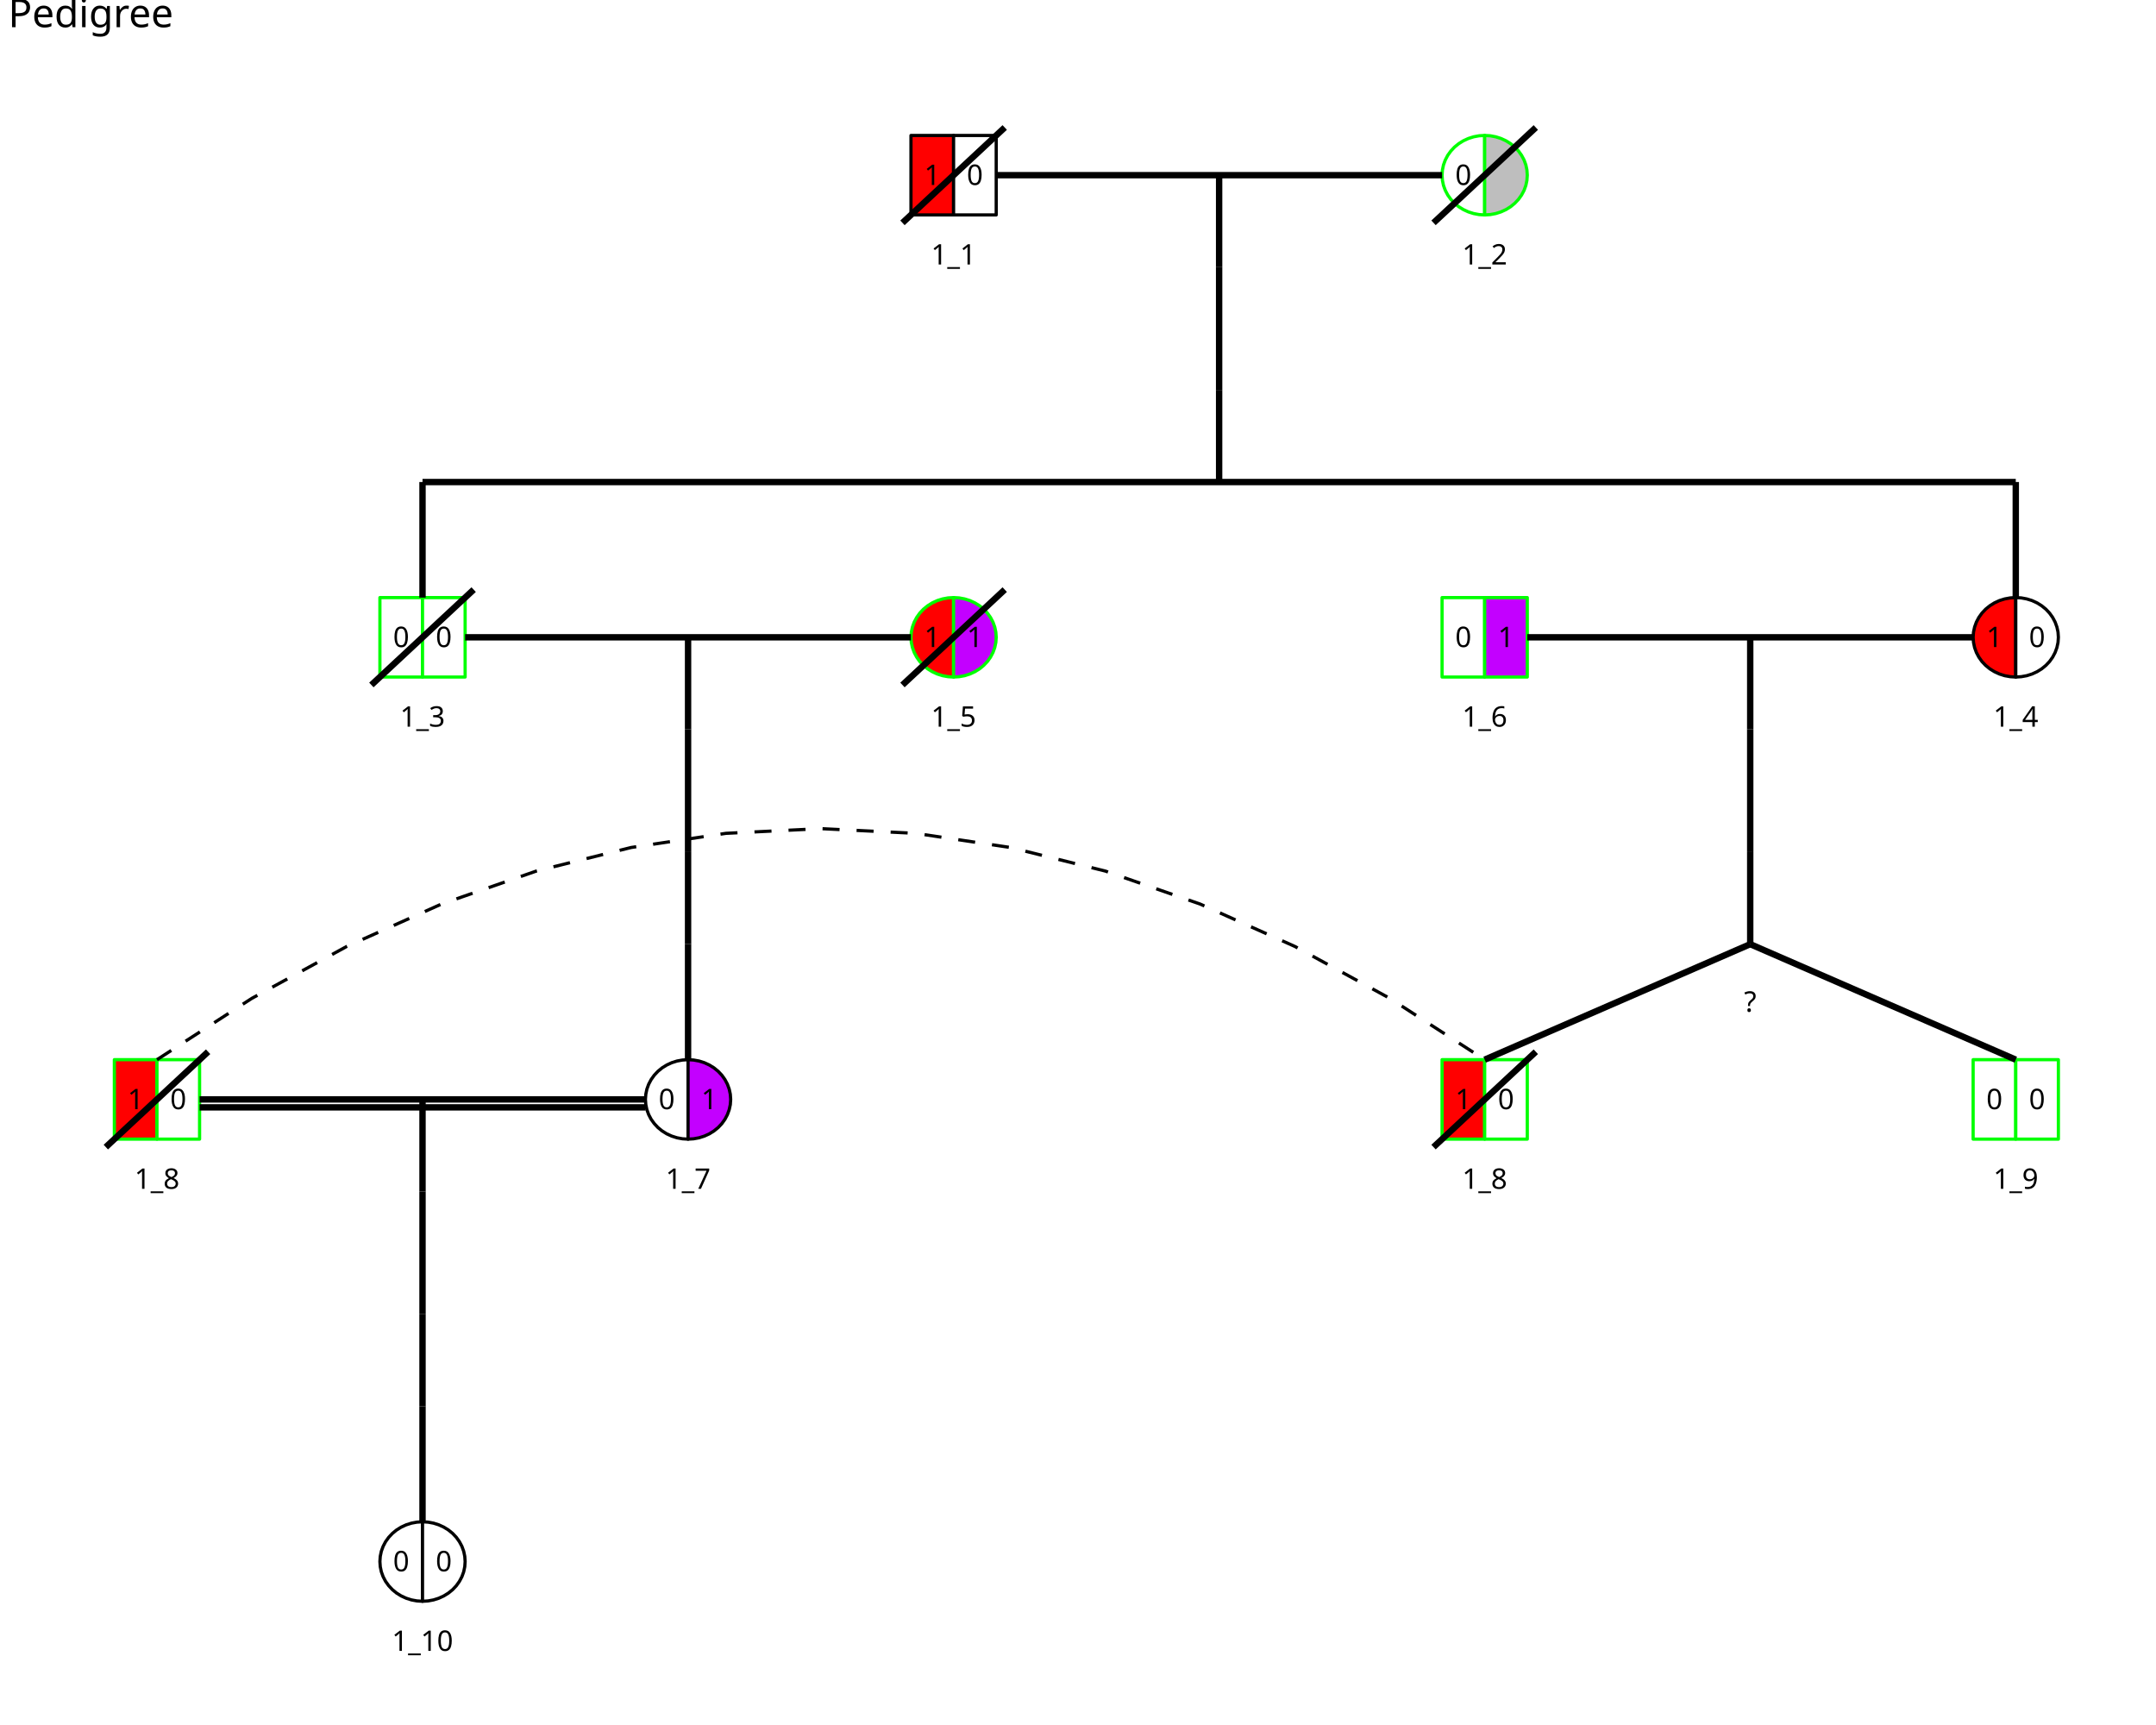
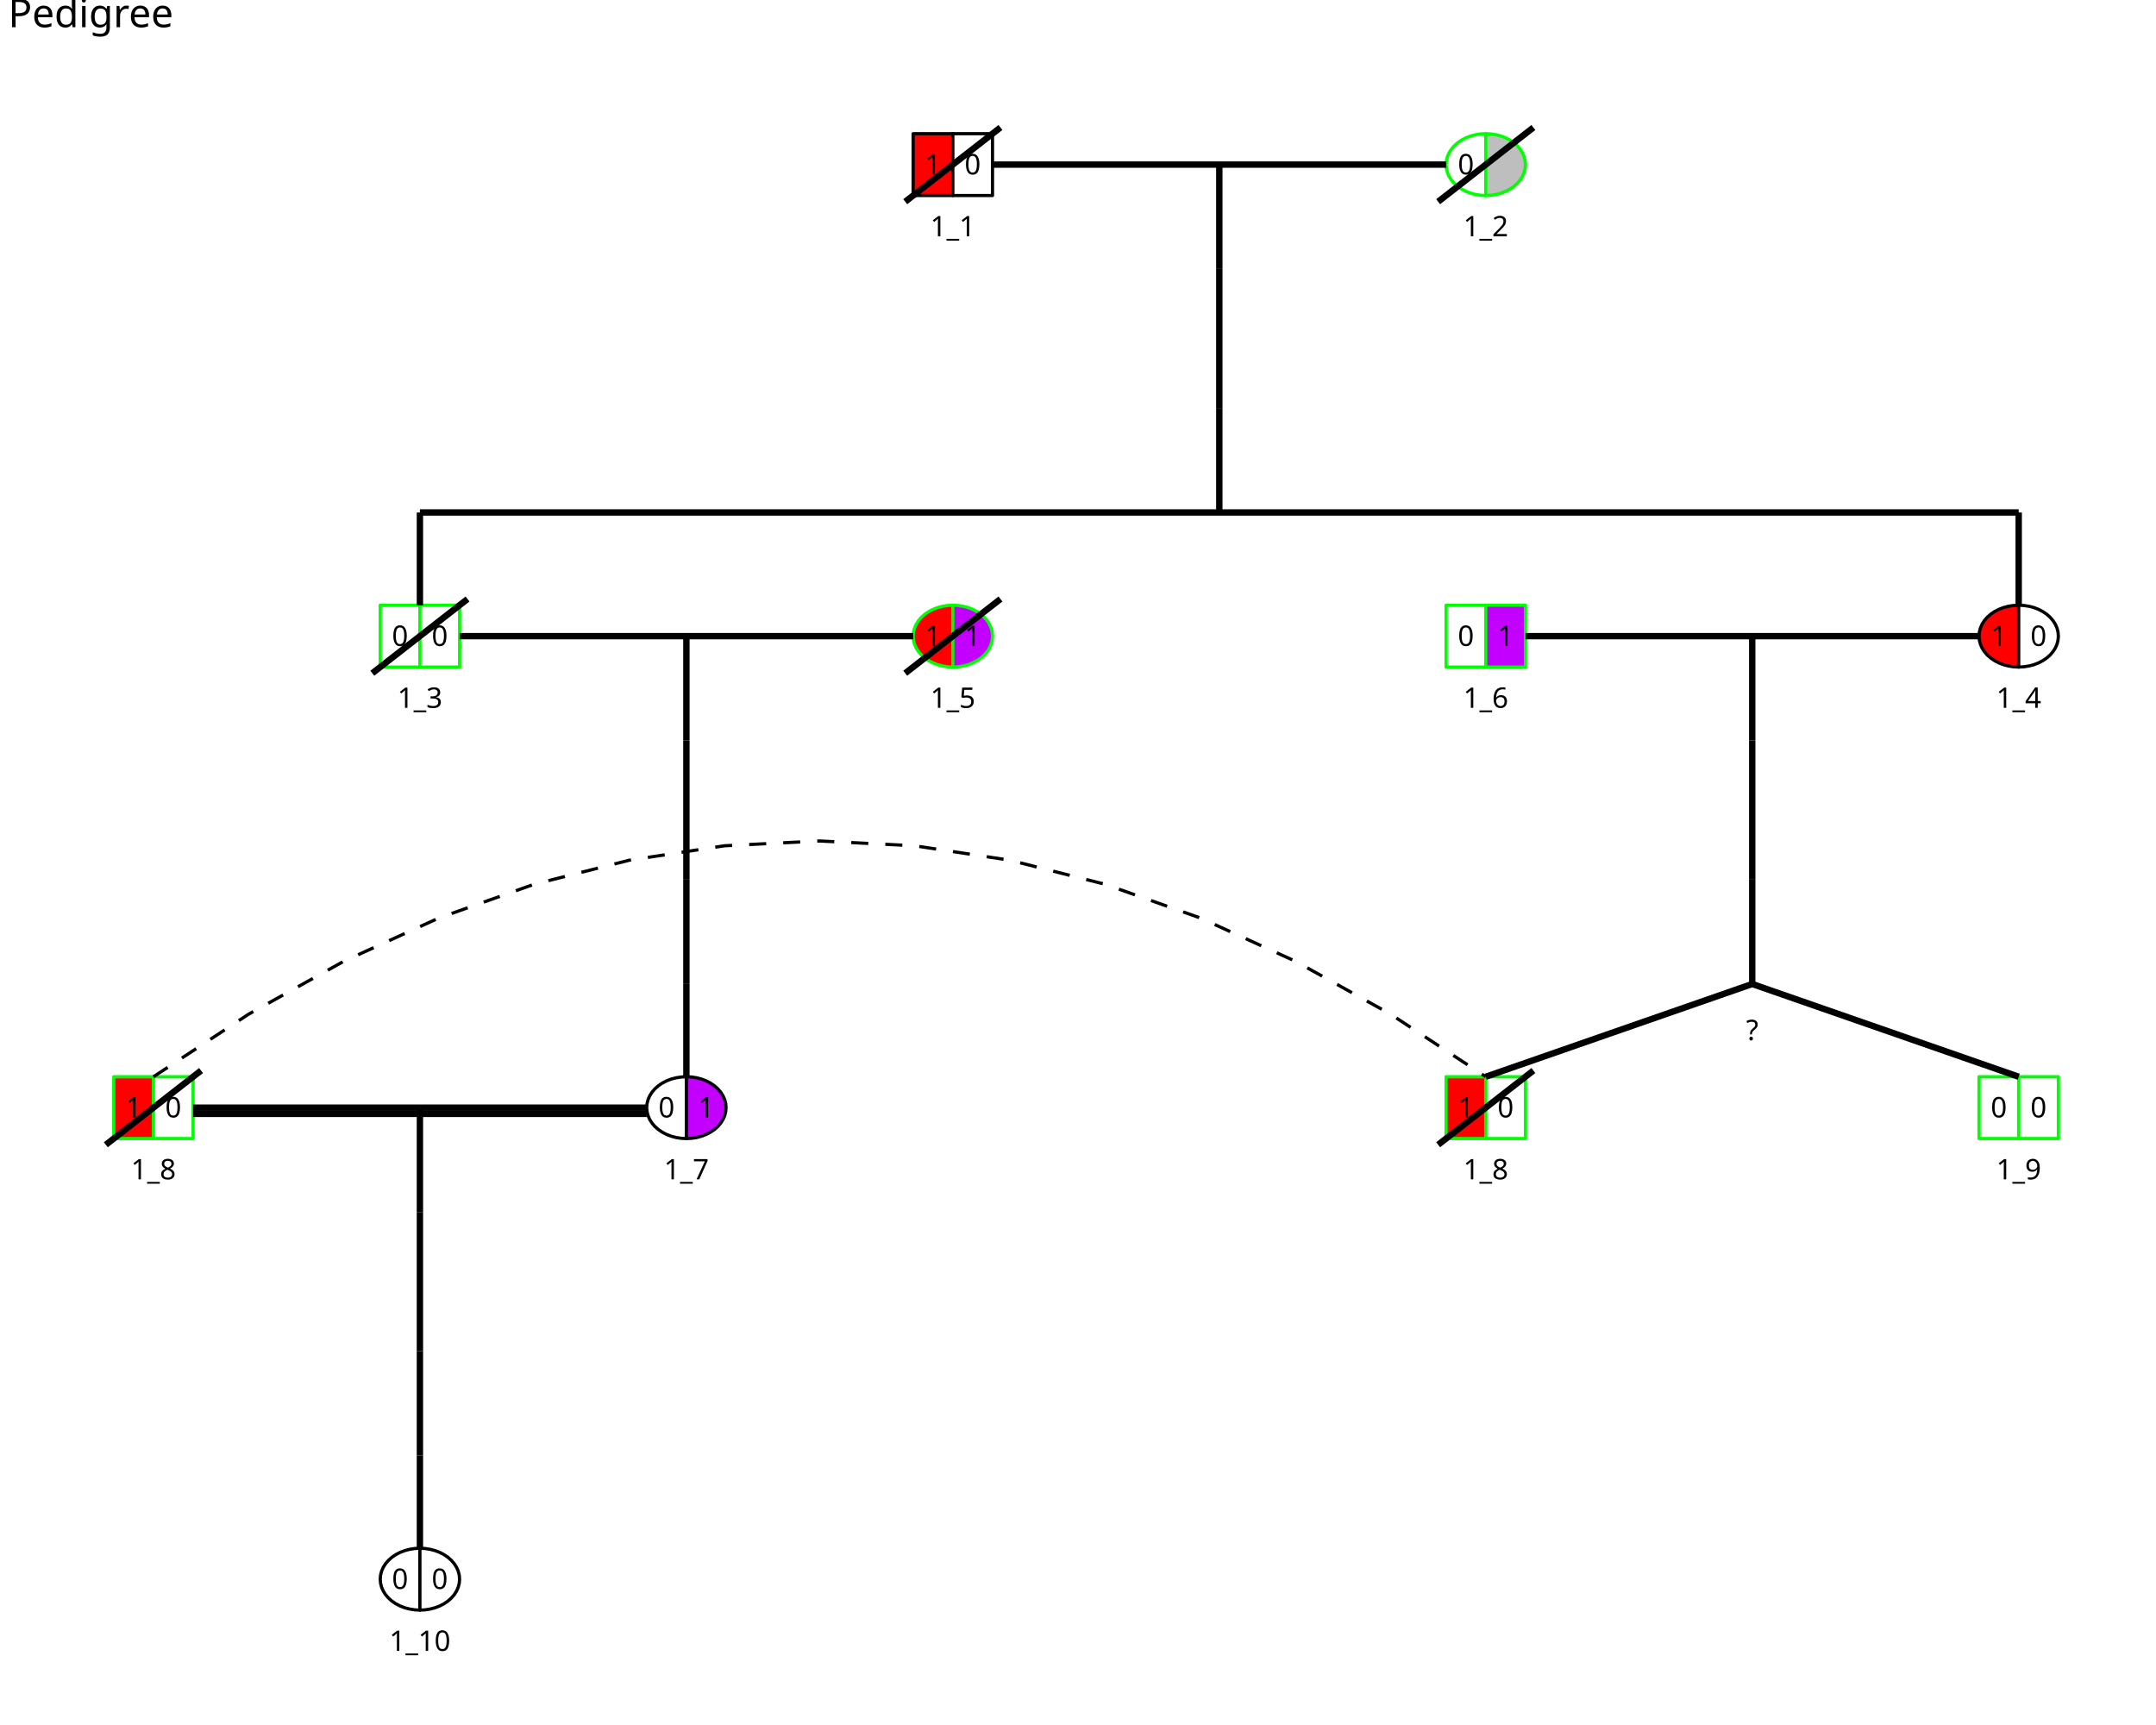
<svg xmlns="http://www.w3.org/2000/svg" class="svglite" data-engine-version="2.0" width="720.00pt" height="576.00pt" viewBox="0 0 720.00 576.00">
  <defs>
    <style type="text/css">
    .svglite line, .svglite polyline, .svglite polygon, .svglite path, .svglite rect, .svglite circle {
      fill: none;
      stroke: #000000;
      stroke-linecap: round;
      stroke-linejoin: round;
      stroke-miterlimit: 10.00;
    }
  </style>
  </defs>
  <rect width="100%" height="100%" style="stroke: none; fill: #FFFFFF;" />
  <defs>
    <clipPath id="cpMC4wMHw3MjAuMDB8MC4wMHw1NzYuMDA=">
      <rect x="0.00" y="0.00" width="720.00" height="576.00" />
    </clipPath>
  </defs>
  <g clip-path="url(#cpMC4wMHw3MjAuMDB8MC4wMHw1NzYuMDA=)">
    <rect x="0.00" y="0.00" width="720.00" height="576.00" style="stroke-width: 1.07; stroke: #FFFFFF; fill: #FFFFFF;" />
  </g>
  <defs>
    <clipPath id="cpMi43NHw3MjAuMDB8MTcuMzB8NTczLjI2">
      <rect x="2.74" y="17.30" width="717.26" height="555.96" />
    </clipPath>
  </defs>
  <g clip-path="url(#cpMi43NHw3MjAuMDB8MTcuMzB8NTczLjI2)">
    <rect x="2.74" y="17.30" width="717.26" height="555.96" style="stroke-width: 1.07; stroke: none;" />
-     <polygon points="318.45,58.49 318.45,45.23 304.22,45.23 304.22,71.76 318.45,71.76 " style="stroke-width: 1.07; stroke-linecap: butt; fill: #FF0000;" />
-     <polygon points="141.10,212.80 141.10,199.54 126.87,199.54 126.87,226.07 141.10,226.07 " style="stroke-width: 1.07; stroke: #00FF00; stroke-linecap: butt; fill: #FFFFFF;" />
-     <polygon points="52.42,367.11 52.42,353.84 38.19,353.84 38.19,380.37 52.42,380.37 " style="stroke-width: 1.07; stroke: #00FF00; stroke-linecap: butt; fill: #FF0000;" />
-     <polygon points="141.10,521.42 141.10,508.15 139.24,508.26 137.42,508.60 135.65,509.16 133.98,509.93 132.43,510.89 131.04,512.03 129.81,513.34 128.77,514.78 127.95,516.34 127.35,517.98 126.99,519.68 126.87,521.42 126.99,523.15 127.35,524.85 127.95,526.49 128.77,528.05 129.81,529.49 131.04,530.80 132.43,531.94 133.98,532.90 135.65,533.67 137.42,534.23 139.24,534.57 141.10,534.68 " style="stroke-width: 1.07; stroke-linecap: butt; fill: #FFFFFF;" />
-     <polygon points="495.81,58.49 495.81,45.23 493.95,45.34 492.13,45.68 490.36,46.24 488.69,47.01 487.15,47.97 485.75,49.11 484.52,50.42 483.48,51.86 482.66,53.42 482.06,55.06 481.70,56.76 481.58,58.49 481.70,60.23 482.06,61.93 482.66,63.57 483.48,65.13 484.52,66.57 485.75,67.87 487.15,69.02 488.69,69.98 490.36,70.75 492.13,71.31 493.95,71.65 495.81,71.76 " style="stroke-width: 1.07; stroke: #00FF00; stroke-linecap: butt; fill: #FFFFFF;" />
-     <polygon points="318.45,212.80 318.45,199.54 316.60,199.65 314.77,199.99 313.01,200.54 311.34,201.31 309.79,202.28 308.39,203.42 307.16,204.73 306.13,206.17 305.31,207.72 304.71,209.37 304.34,211.07 304.22,212.80 304.34,214.53 304.71,216.23 305.31,217.88 306.13,219.43 307.16,220.88 308.39,222.18 309.79,223.33 311.34,224.29 313.01,225.06 314.77,225.62 316.60,225.95 318.45,226.07 " style="stroke-width: 1.07; stroke: #00FF00; stroke-linecap: butt; fill: #FF0000;" />
-     <polygon points="229.78,367.11 229.78,353.84 227.92,353.96 226.09,354.29 224.33,354.85 222.66,355.62 221.11,356.58 219.71,357.73 218.49,359.03 217.45,360.48 216.63,362.03 216.03,363.67 215.67,365.38 215.54,367.11 215.67,368.84 216.03,370.54 216.63,372.19 217.45,373.74 218.49,375.18 219.71,376.49 221.11,377.63 222.66,378.60 224.33,379.36 226.09,379.92 227.92,380.26 229.78,380.37 " style="stroke-width: 1.07; stroke-linecap: butt; fill: #FFFFFF;" />
-     <polygon points="495.81,212.80 495.81,199.54 481.58,199.54 481.58,226.07 495.81,226.07 " style="stroke-width: 1.07; stroke: #00FF00; stroke-linecap: butt; fill: #FFFFFF;" />
-     <polygon points="495.81,367.11 495.81,353.84 481.58,353.84 481.58,380.37 495.81,380.37 " style="stroke-width: 1.07; stroke: #00FF00; stroke-linecap: butt; fill: #FF0000;" />
-     <polygon points="673.17,212.80 673.17,199.54 671.31,199.65 669.48,199.99 667.72,200.54 666.05,201.31 664.50,202.28 663.10,203.42 661.87,204.73 660.84,206.17 660.02,207.72 659.42,209.37 659.06,211.07 658.93,212.80 659.06,214.53 659.42,216.23 660.02,217.88 660.84,219.43 661.87,220.88 663.10,222.18 664.50,223.33 666.05,224.29 667.72,225.06 669.48,225.62 671.31,225.95 673.17,226.07 " style="stroke-width: 1.07; stroke-linecap: butt; fill: #FF0000;" />
-     <polygon points="673.17,367.11 673.17,353.84 658.93,353.84 658.93,380.37 673.17,380.37 " style="stroke-width: 1.07; stroke: #00FF00; stroke-linecap: butt; fill: #FFFFFF;" />
-     <polygon points="318.45,58.49 318.45,71.76 332.69,71.76 332.69,45.23 318.45,45.23 " style="stroke-width: 1.07; stroke-linecap: butt; fill: #FFFFFF;" />
-     <polygon points="141.10,212.80 141.10,226.07 155.33,226.07 155.33,199.54 141.10,199.54 " style="stroke-width: 1.07; stroke: #00FF00; stroke-linecap: butt; fill: #FFFFFF;" />
-     <polygon points="52.42,367.11 52.42,380.37 66.65,380.37 66.65,353.84 52.42,353.84 " style="stroke-width: 1.07; stroke: #00FF00; stroke-linecap: butt; fill: #FFFFFF;" />
-     <polygon points="141.10,521.42 141.10,534.68 142.96,534.57 144.78,534.23 146.54,533.67 148.21,532.90 149.76,531.94 151.16,530.80 152.39,529.49 153.42,528.05 154.25,526.49 154.85,524.85 155.21,523.15 155.33,521.42 155.21,519.68 154.85,517.98 154.25,516.34 153.42,514.78 152.39,513.34 151.16,512.03 149.76,510.89 148.21,509.93 146.54,509.16 144.78,508.60 142.96,508.26 141.10,508.15 " style="stroke-width: 1.07; stroke-linecap: butt; fill: #FFFFFF;" />
-     <polygon points="495.81,58.49 495.81,71.76 497.67,71.65 499.49,71.31 501.26,70.75 502.93,69.98 504.47,69.02 505.87,67.87 507.10,66.57 508.13,65.13 508.96,63.57 509.56,61.93 509.92,60.23 510.04,58.49 509.92,56.76 509.56,55.06 508.96,53.42 508.13,51.86 507.10,50.42 505.87,49.11 504.47,47.97 502.93,47.01 501.26,46.24 499.49,45.68 497.67,45.34 495.81,45.23 " style="stroke-width: 1.07; stroke: #00FF00; stroke-linecap: butt; fill: #BEBEBE;" />
-     <polygon points="318.45,212.80 318.45,226.07 320.31,225.95 322.14,225.62 323.90,225.06 325.57,224.29 327.12,223.33 328.52,222.18 329.75,220.88 330.78,219.43 331.60,217.88 332.20,216.23 332.56,214.53 332.69,212.80 332.56,211.07 332.20,209.37 331.60,207.72 330.78,206.17 329.75,204.73 328.52,203.42 327.12,202.28 325.57,201.31 323.90,200.54 322.14,199.99 320.31,199.65 318.45,199.54 " style="stroke-width: 1.07; stroke: #00FF00; stroke-linecap: butt; fill: #C300FF;" />
-     <polygon points="229.78,367.11 229.78,380.37 231.63,380.26 233.46,379.92 235.22,379.36 236.89,378.60 238.44,377.63 239.84,376.49 241.07,375.18 242.10,373.74 242.92,372.19 243.52,370.54 243.89,368.84 244.01,367.11 243.89,365.38 243.52,363.67 242.92,362.03 242.10,360.48 241.07,359.03 239.84,357.73 238.44,356.58 236.89,355.62 235.22,354.85 233.46,354.29 231.63,353.96 229.78,353.84 " style="stroke-width: 1.07; stroke-linecap: butt; fill: #C300FF;" />
-     <polygon points="495.81,212.80 495.81,226.07 510.04,226.07 510.04,199.54 495.81,199.54 " style="stroke-width: 1.07; stroke: #00FF00; stroke-linecap: butt; fill: #C300FF;" />
-     <polygon points="495.81,367.11 495.81,380.37 510.04,380.37 510.04,353.84 495.81,353.84 " style="stroke-width: 1.07; stroke: #00FF00; stroke-linecap: butt; fill: #FFFFFF;" />
-     <polygon points="673.17,212.80 673.17,226.07 675.02,225.95 676.85,225.62 678.61,225.06 680.28,224.29 681.83,223.33 683.23,222.18 684.46,220.88 685.49,219.43 686.31,217.88 686.91,216.23 687.28,214.53 687.40,212.80 687.28,211.07 686.91,209.37 686.31,207.72 685.49,206.17 684.46,204.73 683.23,203.42 681.83,202.28 680.28,201.31 678.61,200.54 676.85,199.99 675.02,199.65 673.17,199.54 " style="stroke-width: 1.07; stroke-linecap: butt; fill: #FFFFFF;" />
-     <polygon points="673.17,367.11 673.17,380.37 687.40,380.37 687.40,353.84 673.17,353.84 " style="stroke-width: 1.07; stroke: #00FF00; stroke-linecap: butt; fill: #FFFFFF;" />
-     <text x="311.34" y="61.76" text-anchor="middle" style="font-size: 9.48px; font-family: sans;" textLength="5.28px" lengthAdjust="spacingAndGlyphs">1</text>
-     <text x="133.98" y="216.06" text-anchor="middle" style="font-size: 9.48px; font-family: sans;" textLength="5.28px" lengthAdjust="spacingAndGlyphs">0</text>
-     <text x="45.30" y="370.37" text-anchor="middle" style="font-size: 9.48px; font-family: sans;" textLength="5.28px" lengthAdjust="spacingAndGlyphs">1</text>
-     <text x="133.98" y="524.68" text-anchor="middle" style="font-size: 9.48px; font-family: sans;" textLength="5.28px" lengthAdjust="spacingAndGlyphs">0</text>
-     <text x="488.69" y="61.76" text-anchor="middle" style="font-size: 9.48px; font-family: sans;" textLength="5.28px" lengthAdjust="spacingAndGlyphs">0</text>
-     <text x="311.34" y="216.06" text-anchor="middle" style="font-size: 9.48px; font-family: sans;" textLength="5.28px" lengthAdjust="spacingAndGlyphs">1</text>
-     <text x="222.66" y="370.37" text-anchor="middle" style="font-size: 9.48px; font-family: sans;" textLength="5.28px" lengthAdjust="spacingAndGlyphs">0</text>
-     <text x="488.69" y="216.06" text-anchor="middle" style="font-size: 9.48px; font-family: sans;" textLength="5.28px" lengthAdjust="spacingAndGlyphs">0</text>
-     <text x="488.69" y="370.37" text-anchor="middle" style="font-size: 9.48px; font-family: sans;" textLength="5.28px" lengthAdjust="spacingAndGlyphs">1</text>
-     <text x="666.05" y="216.06" text-anchor="middle" style="font-size: 9.48px; font-family: sans;" textLength="5.28px" lengthAdjust="spacingAndGlyphs">1</text>
-     <text x="666.05" y="370.37" text-anchor="middle" style="font-size: 9.48px; font-family: sans;" textLength="5.28px" lengthAdjust="spacingAndGlyphs">0</text>
-     <text x="325.57" y="61.76" text-anchor="middle" style="font-size: 9.48px; font-family: sans;" textLength="5.28px" lengthAdjust="spacingAndGlyphs">0</text>
-     <text x="148.21" y="216.06" text-anchor="middle" style="font-size: 9.48px; font-family: sans;" textLength="5.28px" lengthAdjust="spacingAndGlyphs">0</text>
-     <text x="59.54" y="370.37" text-anchor="middle" style="font-size: 9.48px; font-family: sans;" textLength="5.28px" lengthAdjust="spacingAndGlyphs">0</text>
-     <text x="148.21" y="524.68" text-anchor="middle" style="font-size: 9.48px; font-family: sans;" textLength="5.28px" lengthAdjust="spacingAndGlyphs">0</text>
-     <text x="325.57" y="216.06" text-anchor="middle" style="font-size: 9.48px; font-family: sans;" textLength="5.28px" lengthAdjust="spacingAndGlyphs">1</text>
-     <text x="236.89" y="370.37" text-anchor="middle" style="font-size: 9.48px; font-family: sans;" textLength="5.28px" lengthAdjust="spacingAndGlyphs">1</text>
-     <text x="502.93" y="216.06" text-anchor="middle" style="font-size: 9.48px; font-family: sans;" textLength="5.28px" lengthAdjust="spacingAndGlyphs">1</text>
-     <text x="502.93" y="370.37" text-anchor="middle" style="font-size: 9.48px; font-family: sans;" textLength="5.28px" lengthAdjust="spacingAndGlyphs">0</text>
-     <text x="680.28" y="216.06" text-anchor="middle" style="font-size: 9.48px; font-family: sans;" textLength="5.28px" lengthAdjust="spacingAndGlyphs">0</text>
-     <text x="680.28" y="370.37" text-anchor="middle" style="font-size: 9.48px; font-family: sans;" textLength="5.28px" lengthAdjust="spacingAndGlyphs">0</text>
-     <text x="318.45" y="88.33" text-anchor="middle" style="font-size: 9.48px; font-family: sans;" textLength="15.83px" lengthAdjust="spacingAndGlyphs">1_1</text>
-     <text x="141.10" y="242.64" text-anchor="middle" style="font-size: 9.48px; font-family: sans;" textLength="15.83px" lengthAdjust="spacingAndGlyphs">1_3</text>
-     <text x="52.42" y="396.95" text-anchor="middle" style="font-size: 9.48px; font-family: sans;" textLength="15.83px" lengthAdjust="spacingAndGlyphs">1_8</text>
-     <text x="141.10" y="551.25" text-anchor="middle" style="font-size: 9.48px; font-family: sans;" textLength="21.10px" lengthAdjust="spacingAndGlyphs">1_10</text>
-     <text x="495.81" y="88.33" text-anchor="middle" style="font-size: 9.48px; font-family: sans;" textLength="15.83px" lengthAdjust="spacingAndGlyphs">1_2</text>
-     <text x="318.45" y="242.64" text-anchor="middle" style="font-size: 9.48px; font-family: sans;" textLength="15.83px" lengthAdjust="spacingAndGlyphs">1_5</text>
-     <text x="229.78" y="396.95" text-anchor="middle" style="font-size: 9.48px; font-family: sans;" textLength="15.83px" lengthAdjust="spacingAndGlyphs">1_7</text>
-     <text x="495.81" y="242.64" text-anchor="middle" style="font-size: 9.48px; font-family: sans;" textLength="15.83px" lengthAdjust="spacingAndGlyphs">1_6</text>
-     <text x="495.81" y="396.95" text-anchor="middle" style="font-size: 9.48px; font-family: sans;" textLength="15.83px" lengthAdjust="spacingAndGlyphs">1_8</text>
-     <text x="673.17" y="242.64" text-anchor="middle" style="font-size: 9.48px; font-family: sans;" textLength="15.83px" lengthAdjust="spacingAndGlyphs">1_4</text>
-     <text x="673.17" y="396.95" text-anchor="middle" style="font-size: 9.48px; font-family: sans;" textLength="15.83px" lengthAdjust="spacingAndGlyphs">1_9</text>
-     <text x="584.49" y="337.82" text-anchor="middle" style="font-size: 9.48px; font-family: sans;" textLength="5.28px" lengthAdjust="spacingAndGlyphs">?</text>
-     <line x1="301.38" y1="74.41" x2="335.53" y2="42.57" style="stroke-width: 2.13; stroke-linecap: butt;" />
-     <line x1="124.02" y1="228.72" x2="158.18" y2="196.88" style="stroke-width: 2.13; stroke-linecap: butt;" />
-     <line x1="35.34" y1="383.03" x2="69.50" y2="351.19" style="stroke-width: 2.13; stroke-linecap: butt;" />
-     <line x1="478.73" y1="74.41" x2="512.89" y2="42.57" style="stroke-width: 2.13; stroke-linecap: butt;" />
-     <line x1="301.38" y1="228.72" x2="335.53" y2="196.88" style="stroke-width: 2.13; stroke-linecap: butt;" />
-     <line x1="478.73" y1="383.03" x2="512.89" y2="351.19" style="stroke-width: 2.13; stroke-linecap: butt;" />
-     <line x1="332.69" y1="58.49" x2="481.58" y2="58.49" style="stroke-width: 2.13; stroke-linecap: butt;" />
-     <line x1="155.33" y1="212.80" x2="304.22" y2="212.80" style="stroke-width: 2.13; stroke-linecap: butt;" />
-     <line x1="66.65" y1="367.11" x2="215.54" y2="367.11" style="stroke-width: 2.13; stroke-linecap: butt;" />
-     <line x1="510.04" y1="212.80" x2="658.93" y2="212.80" style="stroke-width: 2.13; stroke-linecap: butt;" />
-     <line x1="66.65" y1="369.76" x2="215.54" y2="369.76" style="stroke-width: 2.13; stroke-linecap: butt;" />
-     <line x1="141.10" y1="199.54" x2="141.10" y2="160.96" style="stroke-width: 2.13; stroke-linecap: butt;" />
-     <line x1="673.17" y1="199.54" x2="673.17" y2="160.96" style="stroke-width: 2.13; stroke-linecap: butt;" />
-     <line x1="141.10" y1="160.96" x2="673.17" y2="160.96" style="stroke-width: 2.13; stroke-linecap: butt;" />
-     <line x1="407.13" y1="160.96" x2="407.13" y2="130.22" style="stroke-width: 2.13; stroke-linecap: butt;" />
-     <line x1="407.13" y1="130.22" x2="407.13" y2="89.23" style="stroke-width: 2.13; stroke-linecap: butt;" />
-     <line x1="407.13" y1="89.23" x2="407.13" y2="58.49" style="stroke-width: 2.13; stroke-linecap: butt;" />
-     <line x1="229.78" y1="353.84" x2="229.78" y2="315.27" style="stroke-width: 2.13; stroke-linecap: butt;" />
-     <line x1="229.78" y1="315.27" x2="229.78" y2="315.27" style="stroke-width: 2.13; stroke-linecap: butt;" />
-     <line x1="229.78" y1="315.27" x2="229.78" y2="284.53" style="stroke-width: 2.13; stroke-linecap: butt;" />
-     <line x1="229.78" y1="284.53" x2="229.78" y2="243.54" style="stroke-width: 2.13; stroke-linecap: butt;" />
-     <line x1="229.78" y1="243.54" x2="229.78" y2="212.80" style="stroke-width: 2.13; stroke-linecap: butt;" />
-     <line x1="495.81" y1="353.84" x2="584.49" y2="315.27" style="stroke-width: 2.13; stroke-linecap: butt;" />
-     <line x1="673.17" y1="353.84" x2="584.49" y2="315.27" style="stroke-width: 2.13; stroke-linecap: butt;" />
-     <line x1="584.49" y1="315.27" x2="584.49" y2="315.27" style="stroke-width: 2.13; stroke-linecap: butt;" />
-     <line x1="584.49" y1="315.27" x2="584.49" y2="284.53" style="stroke-width: 2.13; stroke-linecap: butt;" />
-     <line x1="584.49" y1="284.53" x2="584.49" y2="243.54" style="stroke-width: 2.13; stroke-linecap: butt;" />
-     <line x1="584.49" y1="243.54" x2="584.49" y2="212.80" style="stroke-width: 2.13; stroke-linecap: butt;" />
-     <line x1="141.10" y1="508.15" x2="141.10" y2="469.57" style="stroke-width: 2.13; stroke-linecap: butt;" />
-     <line x1="141.10" y1="469.57" x2="141.10" y2="469.57" style="stroke-width: 2.13; stroke-linecap: butt;" />
-     <line x1="141.10" y1="469.57" x2="141.10" y2="438.83" style="stroke-width: 2.13; stroke-linecap: butt;" />
-     <line x1="141.10" y1="438.83" x2="141.10" y2="397.85" style="stroke-width: 2.13; stroke-linecap: butt;" />
-     <line x1="141.10" y1="397.85" x2="141.10" y2="367.11" style="stroke-width: 2.13; stroke-linecap: butt;" />
-     <polyline points="52.42,353.84 84.09,333.37 115.76,316.05 147.43,301.88 179.10,290.86 210.77,282.99 242.44,278.26 274.12,276.69 305.79,278.26 337.46,282.99 369.13,290.86 400.80,301.88 432.47,316.05 464.14,333.37 495.81,353.84 " style="stroke-width: 1.07; stroke-dasharray: 5.69,5.69; stroke-linecap: butt;" />
+     <polygon points="318.20,54.96 318.20,44.64 304.95,44.64 304.95,65.29 318.20,65.29 " style="stroke-width: 1.07; stroke-linecap: butt; fill: #FF0000;" />
+     <polygon points="140.23,212.41 140.23,202.09 126.98,202.09 126.98,222.74 140.23,222.74 " style="stroke-width: 1.07; stroke: #00FF00; stroke-linecap: butt; fill: #FFFFFF;" />
+     <polygon points="51.24,369.86 51.24,359.54 37.99,359.54 37.99,380.18 51.24,380.18 " style="stroke-width: 1.07; stroke: #00FF00; stroke-linecap: butt; fill: #FF0000;" />
+     <polygon points="140.23,527.31 140.23,516.99 138.50,517.07 136.80,517.34 135.16,517.77 133.60,518.37 132.16,519.12 130.86,520.01 129.72,521.03 128.75,522.15 127.99,523.36 127.43,524.64 127.09,525.96 126.98,527.31 127.09,528.66 127.43,529.98 127.99,531.26 128.75,532.47 129.72,533.59 130.86,534.61 132.16,535.50 133.60,536.25 135.16,536.85 136.80,537.28 138.50,537.55 140.23,537.63 " style="stroke-width: 1.07; stroke-linecap: butt; fill: #FFFFFF;" />
+     <polygon points="496.17,54.96 496.17,44.64 494.44,44.73 492.74,44.99 491.10,45.43 489.55,46.02 488.11,46.77 486.80,47.66 485.66,48.68 484.70,49.80 483.93,51.01 483.37,52.29 483.04,53.62 482.92,54.96 483.04,56.31 483.37,57.63 483.93,58.91 484.70,60.12 485.66,61.25 486.80,62.26 488.11,63.15 489.55,63.90 491.10,64.50 492.74,64.93 494.44,65.20 496.17,65.29 " style="stroke-width: 1.07; stroke: #00FF00; stroke-linecap: butt; fill: #FFFFFF;" />
+     <polygon points="318.20,212.41 318.20,202.09 316.47,202.18 314.77,202.44 313.13,202.87 311.58,203.47 310.14,204.22 308.83,205.11 307.69,206.13 306.73,207.25 305.96,208.46 305.40,209.74 305.06,211.06 304.95,212.41 305.06,213.76 305.40,215.08 305.96,216.36 306.73,217.57 307.69,218.70 308.83,219.71 310.14,220.60 311.58,221.35 313.13,221.95 314.77,222.38 316.47,222.65 318.20,222.74 " style="stroke-width: 1.07; stroke: #00FF00; stroke-linecap: butt; fill: #FF0000;" />
+     <polygon points="229.22,369.86 229.22,359.54 227.49,359.63 225.79,359.89 224.14,360.32 222.59,360.92 221.15,361.67 219.85,362.56 218.70,363.58 217.74,364.70 216.97,365.91 216.42,367.19 216.08,368.51 215.96,369.86 216.08,371.21 216.42,372.53 216.97,373.81 217.74,375.02 218.70,376.15 219.85,377.16 221.15,378.05 222.59,378.80 224.14,379.40 225.79,379.83 227.49,380.10 229.22,380.18 " style="stroke-width: 1.07; stroke-linecap: butt; fill: #FFFFFF;" />
+     <polygon points="496.17,212.41 496.17,202.09 482.92,202.09 482.92,222.74 496.17,222.74 " style="stroke-width: 1.07; stroke: #00FF00; stroke-linecap: butt; fill: #FFFFFF;" />
+     <polygon points="496.17,369.86 496.17,359.54 482.92,359.54 482.92,380.18 496.17,380.18 " style="stroke-width: 1.07; stroke: #00FF00; stroke-linecap: butt; fill: #FF0000;" />
+     <polygon points="674.15,212.41 674.15,202.09 672.42,202.18 670.72,202.44 669.08,202.87 667.52,203.47 666.08,204.22 664.78,205.11 663.63,206.13 662.67,207.25 661.90,208.46 661.35,209.74 661.01,211.06 660.90,212.41 661.01,213.76 661.35,215.08 661.90,216.36 662.67,217.57 663.63,218.70 664.78,219.71 666.08,220.60 667.52,221.35 669.08,221.95 670.72,222.38 672.42,222.65 674.15,222.74 " style="stroke-width: 1.07; stroke-linecap: butt; fill: #FF0000;" />
+     <polygon points="674.15,369.86 674.15,359.54 660.90,359.54 660.90,380.18 674.15,380.18 " style="stroke-width: 1.07; stroke: #00FF00; stroke-linecap: butt; fill: #FFFFFF;" />
+     <polygon points="318.20,54.96 318.20,65.29 331.45,65.29 331.45,44.64 318.20,44.64 " style="stroke-width: 1.07; stroke-linecap: butt; fill: #FFFFFF;" />
+     <polygon points="140.23,212.41 140.23,222.74 153.48,222.74 153.48,202.09 140.23,202.09 " style="stroke-width: 1.07; stroke: #00FF00; stroke-linecap: butt; fill: #FFFFFF;" />
+     <polygon points="51.24,369.86 51.24,380.18 64.49,380.18 64.49,359.54 51.24,359.54 " style="stroke-width: 1.07; stroke: #00FF00; stroke-linecap: butt; fill: #FFFFFF;" />
+     <polygon points="140.23,527.31 140.23,537.63 141.96,537.55 143.66,537.28 145.30,536.85 146.86,536.25 148.30,535.50 149.60,534.61 150.74,533.59 151.71,532.47 152.47,531.26 153.03,529.98 153.37,528.66 153.48,527.31 153.37,525.96 153.03,524.64 152.47,523.36 151.71,522.15 150.74,521.03 149.60,520.01 148.30,519.12 146.86,518.37 145.30,517.77 143.66,517.34 141.96,517.07 140.23,516.99 " style="stroke-width: 1.07; stroke-linecap: butt; fill: #FFFFFF;" />
+     <polygon points="496.17,54.96 496.17,65.29 497.90,65.20 499.60,64.93 501.25,64.50 502.80,63.90 504.24,63.15 505.54,62.26 506.69,61.25 507.65,60.12 508.42,58.91 508.97,57.63 509.31,56.31 509.43,54.96 509.31,53.62 508.97,52.29 508.42,51.01 507.65,49.80 506.69,48.68 505.54,47.66 504.24,46.77 502.80,46.02 501.25,45.43 499.60,44.99 497.90,44.73 496.17,44.64 " style="stroke-width: 1.07; stroke: #00FF00; stroke-linecap: butt; fill: #BEBEBE;" />
+     <polygon points="318.20,212.41 318.20,222.74 319.93,222.65 321.63,222.38 323.27,221.95 324.83,221.35 326.27,220.60 327.57,219.71 328.71,218.70 329.68,217.57 330.44,216.36 331.00,215.08 331.34,213.76 331.45,212.41 331.34,211.06 331.00,209.74 330.44,208.46 329.68,207.25 328.71,206.13 327.57,205.11 326.27,204.22 324.83,203.47 323.27,202.87 321.63,202.44 319.93,202.18 318.20,202.09 " style="stroke-width: 1.07; stroke: #00FF00; stroke-linecap: butt; fill: #C300FF;" />
+     <polygon points="229.22,369.86 229.22,380.18 230.95,380.10 232.65,379.83 234.29,379.40 235.84,378.80 237.28,378.05 238.59,377.16 239.73,376.15 240.69,375.02 241.46,373.81 242.02,372.53 242.35,371.21 242.47,369.86 242.35,368.51 242.02,367.19 241.46,365.91 240.69,364.70 239.73,363.58 238.59,362.56 237.28,361.67 235.84,360.92 234.29,360.32 232.65,359.89 230.95,359.63 229.22,359.54 " style="stroke-width: 1.07; stroke-linecap: butt; fill: #C300FF;" />
+     <polygon points="496.17,212.41 496.17,222.74 509.43,222.74 509.43,202.09 496.17,202.09 " style="stroke-width: 1.07; stroke: #00FF00; stroke-linecap: butt; fill: #C300FF;" />
+     <polygon points="496.17,369.86 496.17,380.18 509.43,380.18 509.43,359.54 496.17,359.54 " style="stroke-width: 1.07; stroke: #00FF00; stroke-linecap: butt; fill: #FFFFFF;" />
+     <polygon points="674.15,212.41 674.15,222.74 675.88,222.65 677.58,222.38 679.22,221.95 680.77,221.35 682.21,220.60 683.52,219.71 684.66,218.70 685.62,217.57 686.39,216.36 686.95,215.08 687.28,213.76 687.40,212.41 687.28,211.06 686.95,209.74 686.39,208.46 685.62,207.25 684.66,206.13 683.52,205.11 682.21,204.22 680.77,203.47 679.22,202.87 677.58,202.44 675.88,202.18 674.15,202.09 " style="stroke-width: 1.07; stroke-linecap: butt; fill: #FFFFFF;" />
+     <polygon points="674.15,369.86 674.15,380.18 687.40,380.18 687.40,359.54 674.15,359.54 " style="stroke-width: 1.07; stroke: #00FF00; stroke-linecap: butt; fill: #FFFFFF;" />
+     <text x="311.58" y="58.23" text-anchor="middle" style="font-size: 9.48px; font-family: sans;" textLength="5.28px" lengthAdjust="spacingAndGlyphs">1</text>
+     <text x="133.60" y="215.68" text-anchor="middle" style="font-size: 9.48px; font-family: sans;" textLength="5.28px" lengthAdjust="spacingAndGlyphs">0</text>
+     <text x="44.62" y="373.12" text-anchor="middle" style="font-size: 9.48px; font-family: sans;" textLength="5.28px" lengthAdjust="spacingAndGlyphs">1</text>
+     <text x="133.60" y="530.57" text-anchor="middle" style="font-size: 9.48px; font-family: sans;" textLength="5.28px" lengthAdjust="spacingAndGlyphs">0</text>
+     <text x="489.55" y="58.23" text-anchor="middle" style="font-size: 9.48px; font-family: sans;" textLength="5.28px" lengthAdjust="spacingAndGlyphs">0</text>
+     <text x="311.58" y="215.68" text-anchor="middle" style="font-size: 9.48px; font-family: sans;" textLength="5.28px" lengthAdjust="spacingAndGlyphs">1</text>
+     <text x="222.59" y="373.12" text-anchor="middle" style="font-size: 9.48px; font-family: sans;" textLength="5.28px" lengthAdjust="spacingAndGlyphs">0</text>
+     <text x="489.55" y="215.68" text-anchor="middle" style="font-size: 9.48px; font-family: sans;" textLength="5.28px" lengthAdjust="spacingAndGlyphs">0</text>
+     <text x="489.55" y="373.12" text-anchor="middle" style="font-size: 9.48px; font-family: sans;" textLength="5.28px" lengthAdjust="spacingAndGlyphs">1</text>
+     <text x="667.52" y="215.68" text-anchor="middle" style="font-size: 9.48px; font-family: sans;" textLength="5.28px" lengthAdjust="spacingAndGlyphs">1</text>
+     <text x="667.52" y="373.12" text-anchor="middle" style="font-size: 9.48px; font-family: sans;" textLength="5.28px" lengthAdjust="spacingAndGlyphs">0</text>
+     <text x="324.83" y="58.23" text-anchor="middle" style="font-size: 9.48px; font-family: sans;" textLength="5.28px" lengthAdjust="spacingAndGlyphs">0</text>
+     <text x="146.86" y="215.68" text-anchor="middle" style="font-size: 9.48px; font-family: sans;" textLength="5.28px" lengthAdjust="spacingAndGlyphs">0</text>
+     <text x="57.87" y="373.12" text-anchor="middle" style="font-size: 9.48px; font-family: sans;" textLength="5.28px" lengthAdjust="spacingAndGlyphs">0</text>
+     <text x="146.86" y="530.57" text-anchor="middle" style="font-size: 9.48px; font-family: sans;" textLength="5.28px" lengthAdjust="spacingAndGlyphs">0</text>
+     <text x="324.83" y="215.68" text-anchor="middle" style="font-size: 9.48px; font-family: sans;" textLength="5.28px" lengthAdjust="spacingAndGlyphs">1</text>
+     <text x="235.84" y="373.12" text-anchor="middle" style="font-size: 9.48px; font-family: sans;" textLength="5.28px" lengthAdjust="spacingAndGlyphs">1</text>
+     <text x="502.80" y="215.68" text-anchor="middle" style="font-size: 9.48px; font-family: sans;" textLength="5.28px" lengthAdjust="spacingAndGlyphs">1</text>
+     <text x="502.80" y="373.12" text-anchor="middle" style="font-size: 9.48px; font-family: sans;" textLength="5.28px" lengthAdjust="spacingAndGlyphs">0</text>
+     <text x="680.77" y="215.68" text-anchor="middle" style="font-size: 9.48px; font-family: sans;" textLength="5.28px" lengthAdjust="spacingAndGlyphs">0</text>
+     <text x="680.77" y="373.12" text-anchor="middle" style="font-size: 9.48px; font-family: sans;" textLength="5.28px" lengthAdjust="spacingAndGlyphs">0</text>
+     <text x="318.20" y="78.91" text-anchor="middle" style="font-size: 9.48px; font-family: sans;" textLength="15.83px" lengthAdjust="spacingAndGlyphs">1_1</text>
+     <text x="140.23" y="236.36" text-anchor="middle" style="font-size: 9.48px; font-family: sans;" textLength="15.83px" lengthAdjust="spacingAndGlyphs">1_3</text>
+     <text x="51.24" y="393.80" text-anchor="middle" style="font-size: 9.48px; font-family: sans;" textLength="15.83px" lengthAdjust="spacingAndGlyphs">1_8</text>
+     <text x="140.23" y="551.25" text-anchor="middle" style="font-size: 9.48px; font-family: sans;" textLength="21.10px" lengthAdjust="spacingAndGlyphs">1_10</text>
+     <text x="496.17" y="78.91" text-anchor="middle" style="font-size: 9.48px; font-family: sans;" textLength="15.83px" lengthAdjust="spacingAndGlyphs">1_2</text>
+     <text x="318.20" y="236.36" text-anchor="middle" style="font-size: 9.48px; font-family: sans;" textLength="15.83px" lengthAdjust="spacingAndGlyphs">1_5</text>
+     <text x="229.22" y="393.80" text-anchor="middle" style="font-size: 9.48px; font-family: sans;" textLength="15.83px" lengthAdjust="spacingAndGlyphs">1_7</text>
+     <text x="496.17" y="236.36" text-anchor="middle" style="font-size: 9.48px; font-family: sans;" textLength="15.83px" lengthAdjust="spacingAndGlyphs">1_6</text>
+     <text x="496.17" y="393.80" text-anchor="middle" style="font-size: 9.48px; font-family: sans;" textLength="15.83px" lengthAdjust="spacingAndGlyphs">1_8</text>
+     <text x="674.15" y="236.36" text-anchor="middle" style="font-size: 9.48px; font-family: sans;" textLength="15.83px" lengthAdjust="spacingAndGlyphs">1_4</text>
+     <text x="674.15" y="393.80" text-anchor="middle" style="font-size: 9.48px; font-family: sans;" textLength="15.83px" lengthAdjust="spacingAndGlyphs">1_9</text>
+     <text x="585.16" y="347.32" text-anchor="middle" style="font-size: 9.48px; font-family: sans;" textLength="5.28px" lengthAdjust="spacingAndGlyphs">?</text>
+     <line x1="302.30" y1="67.35" x2="334.10" y2="42.57" style="stroke-width: 2.13; stroke-linecap: butt;" />
+     <line x1="124.33" y1="224.80" x2="156.13" y2="200.02" style="stroke-width: 2.13; stroke-linecap: butt;" />
+     <line x1="35.34" y1="382.25" x2="67.14" y2="357.47" style="stroke-width: 2.13; stroke-linecap: butt;" />
+     <line x1="480.27" y1="67.35" x2="512.08" y2="42.57" style="stroke-width: 2.13; stroke-linecap: butt;" />
+     <line x1="302.30" y1="224.80" x2="334.10" y2="200.02" style="stroke-width: 2.13; stroke-linecap: butt;" />
+     <line x1="480.27" y1="382.25" x2="512.08" y2="357.47" style="stroke-width: 2.13; stroke-linecap: butt;" />
+     <line x1="331.45" y1="54.96" x2="482.92" y2="54.96" style="stroke-width: 2.13; stroke-linecap: butt;" />
+     <line x1="153.48" y1="212.41" x2="304.95" y2="212.41" style="stroke-width: 2.13; stroke-linecap: butt;" />
+     <line x1="64.49" y1="369.86" x2="215.96" y2="369.86" style="stroke-width: 2.13; stroke-linecap: butt;" />
+     <line x1="509.43" y1="212.41" x2="660.90" y2="212.41" style="stroke-width: 2.13; stroke-linecap: butt;" />
+     <line x1="64.49" y1="371.93" x2="215.96" y2="371.93" style="stroke-width: 2.13; stroke-linecap: butt;" />
+     <line x1="140.23" y1="202.09" x2="140.23" y2="171.12" style="stroke-width: 2.13; stroke-linecap: butt;" />
+     <line x1="674.15" y1="202.09" x2="674.15" y2="171.12" style="stroke-width: 2.13; stroke-linecap: butt;" />
+     <line x1="140.23" y1="171.12" x2="674.15" y2="171.12" style="stroke-width: 2.13; stroke-linecap: butt;" />
+     <line x1="407.19" y1="171.12" x2="407.19" y2="136.27" style="stroke-width: 2.13; stroke-linecap: butt;" />
+     <line x1="407.19" y1="136.27" x2="407.19" y2="89.81" style="stroke-width: 2.13; stroke-linecap: butt;" />
+     <line x1="407.19" y1="89.81" x2="407.19" y2="54.96" style="stroke-width: 2.13; stroke-linecap: butt;" />
+     <line x1="229.22" y1="359.54" x2="229.22" y2="328.57" style="stroke-width: 2.13; stroke-linecap: butt;" />
+     <line x1="229.22" y1="328.57" x2="229.22" y2="328.57" style="stroke-width: 2.13; stroke-linecap: butt;" />
+     <line x1="229.22" y1="328.57" x2="229.22" y2="293.72" style="stroke-width: 2.13; stroke-linecap: butt;" />
+     <line x1="229.22" y1="293.72" x2="229.22" y2="247.26" style="stroke-width: 2.13; stroke-linecap: butt;" />
+     <line x1="229.22" y1="247.26" x2="229.22" y2="212.41" style="stroke-width: 2.13; stroke-linecap: butt;" />
+     <line x1="496.17" y1="359.54" x2="585.16" y2="328.57" style="stroke-width: 2.13; stroke-linecap: butt;" />
+     <line x1="674.15" y1="359.54" x2="585.16" y2="328.57" style="stroke-width: 2.13; stroke-linecap: butt;" />
+     <line x1="585.16" y1="328.57" x2="585.16" y2="328.57" style="stroke-width: 2.13; stroke-linecap: butt;" />
+     <line x1="585.16" y1="328.57" x2="585.16" y2="293.72" style="stroke-width: 2.13; stroke-linecap: butt;" />
+     <line x1="585.16" y1="293.72" x2="585.16" y2="247.26" style="stroke-width: 2.13; stroke-linecap: butt;" />
+     <line x1="585.16" y1="247.26" x2="585.16" y2="212.41" style="stroke-width: 2.13; stroke-linecap: butt;" />
+     <line x1="140.23" y1="516.99" x2="140.23" y2="486.02" style="stroke-width: 2.13; stroke-linecap: butt;" />
+     <line x1="140.23" y1="486.02" x2="140.23" y2="486.02" style="stroke-width: 2.13; stroke-linecap: butt;" />
+     <line x1="140.23" y1="486.02" x2="140.23" y2="451.17" style="stroke-width: 2.13; stroke-linecap: butt;" />
+     <line x1="140.23" y1="451.17" x2="140.23" y2="404.71" style="stroke-width: 2.13; stroke-linecap: butt;" />
+     <line x1="140.23" y1="404.71" x2="140.23" y2="369.86" style="stroke-width: 2.13; stroke-linecap: butt;" />
+     <polyline points="51.24,359.54 83.02,338.65 114.81,320.98 146.59,306.52 178.37,295.27 210.15,287.24 241.93,282.42 273.71,280.81 305.49,282.42 337.27,287.24 369.05,295.27 400.83,306.52 432.61,320.98 464.39,338.65 496.17,359.54 " style="stroke-width: 1.07; stroke-dasharray: 5.69,5.69; stroke-linecap: butt;" />
  </g>
  <g clip-path="url(#cpMC4wMHw3MjAuMDB8MC4wMHw1NzYuMDA=)">
    <text x="2.74" y="9.08" style="font-size: 13.20px; font-family: sans;" textLength="52.84px" lengthAdjust="spacingAndGlyphs">Pedigree</text>
  </g>
</svg>
